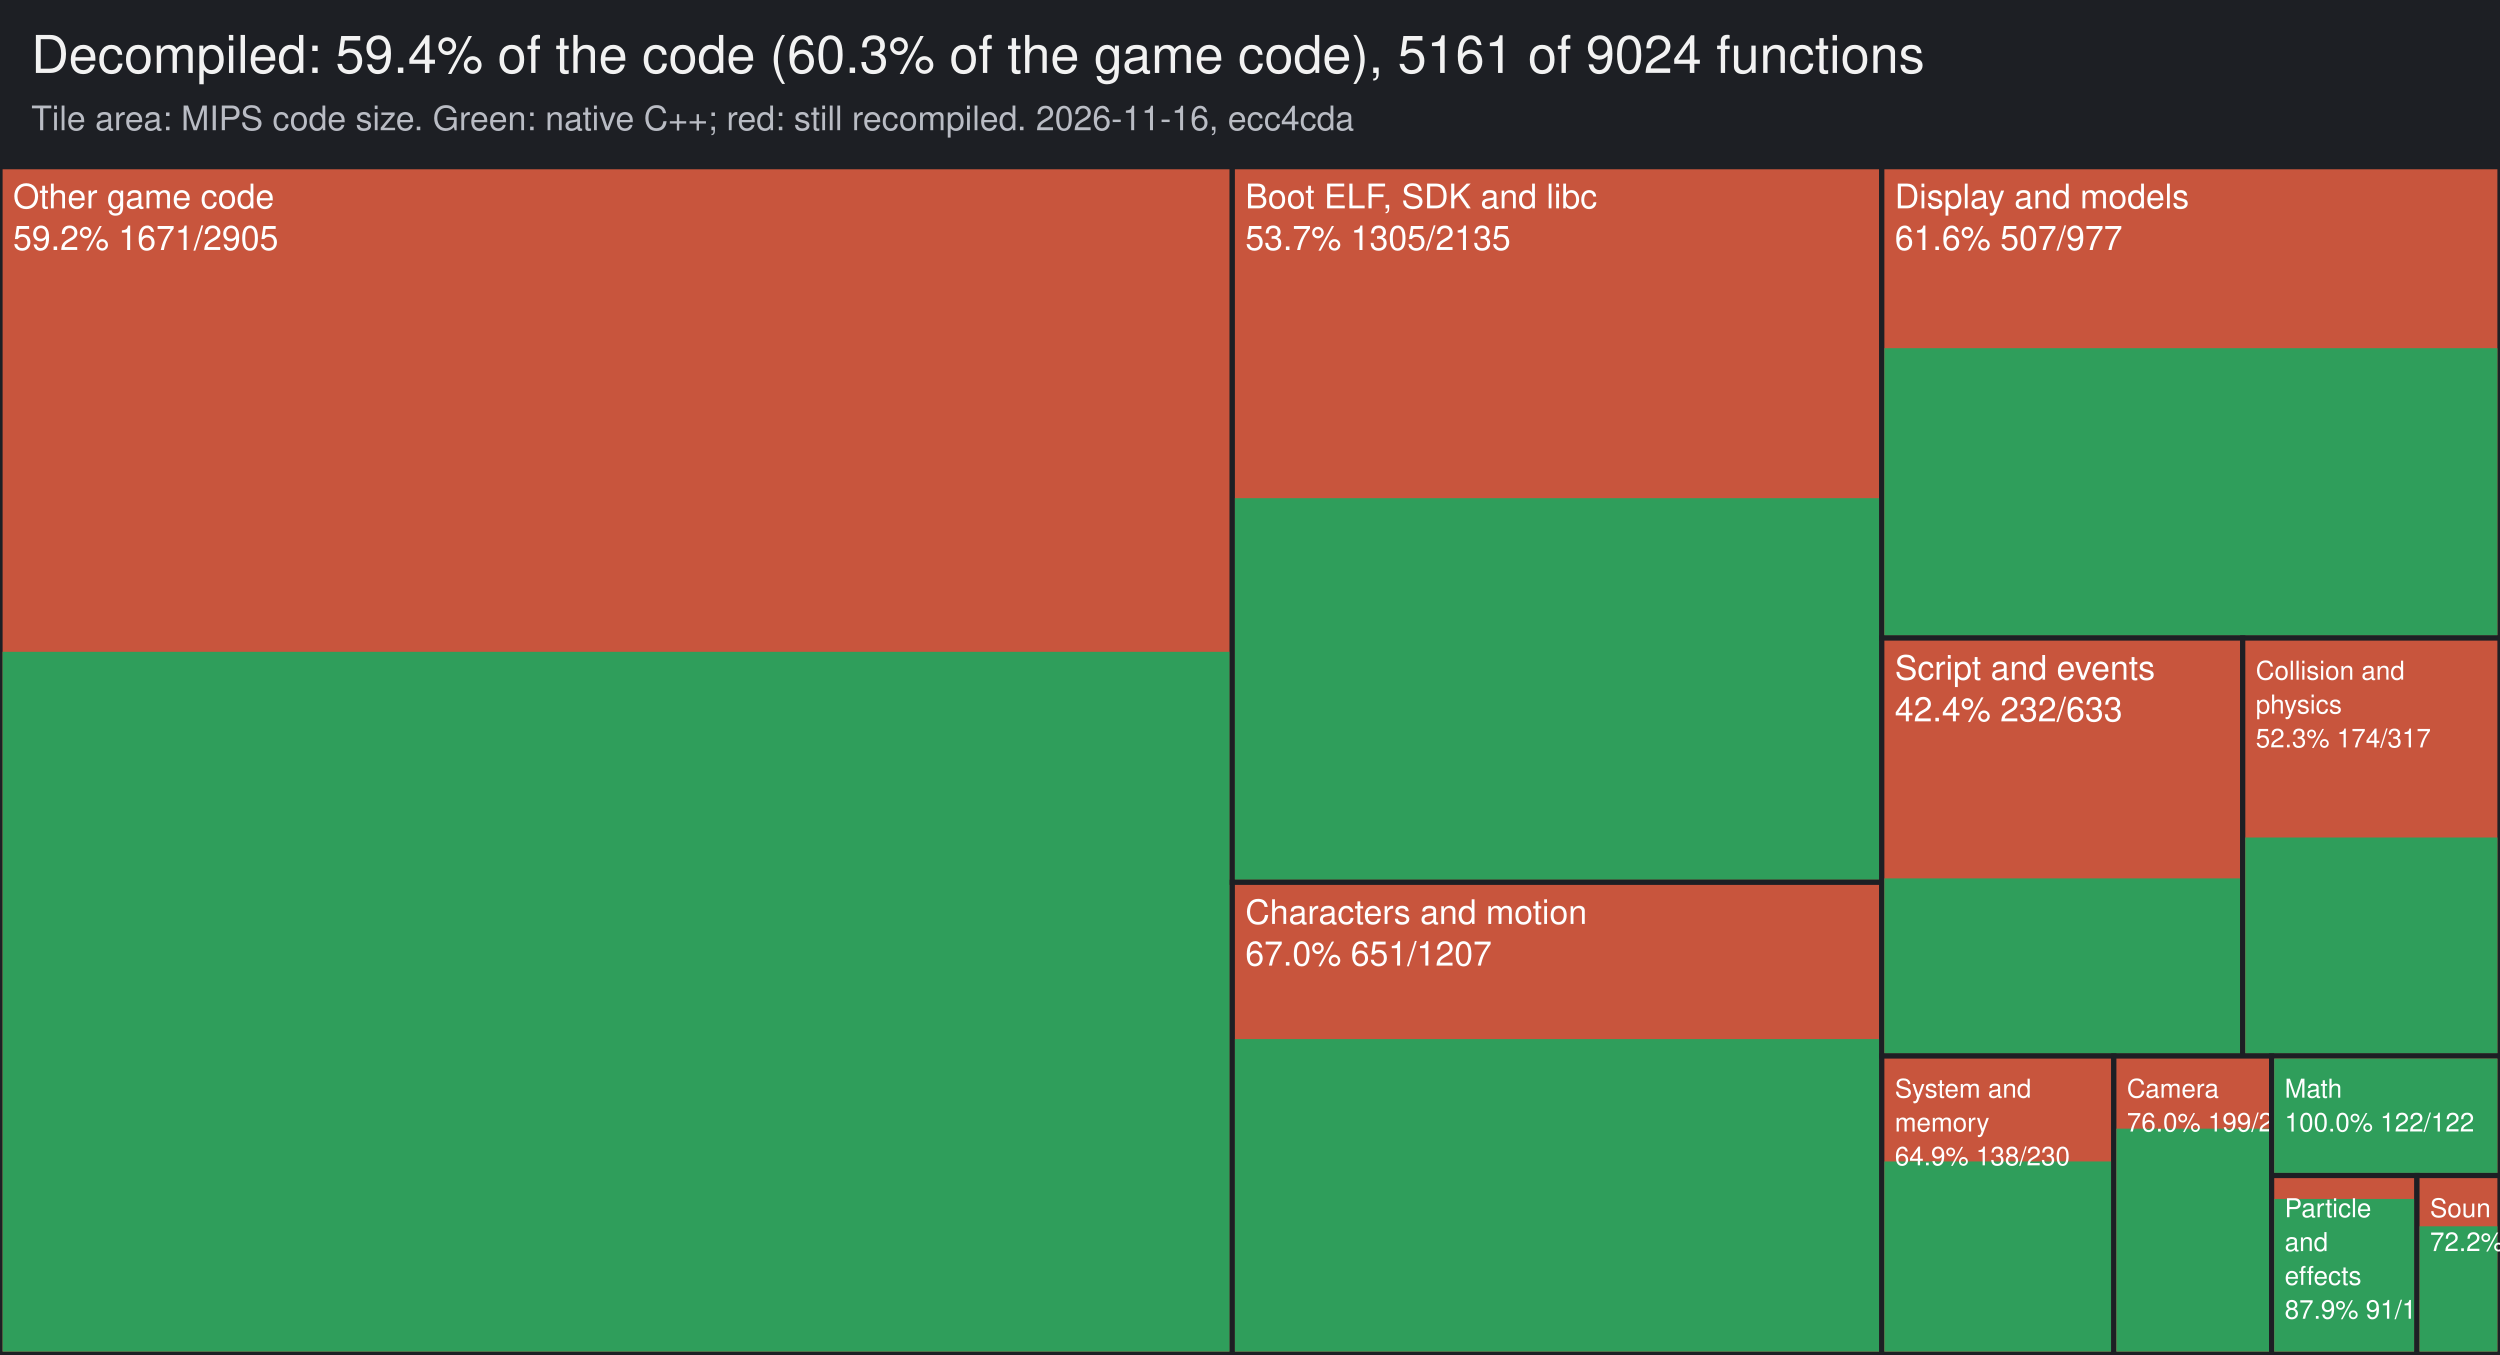
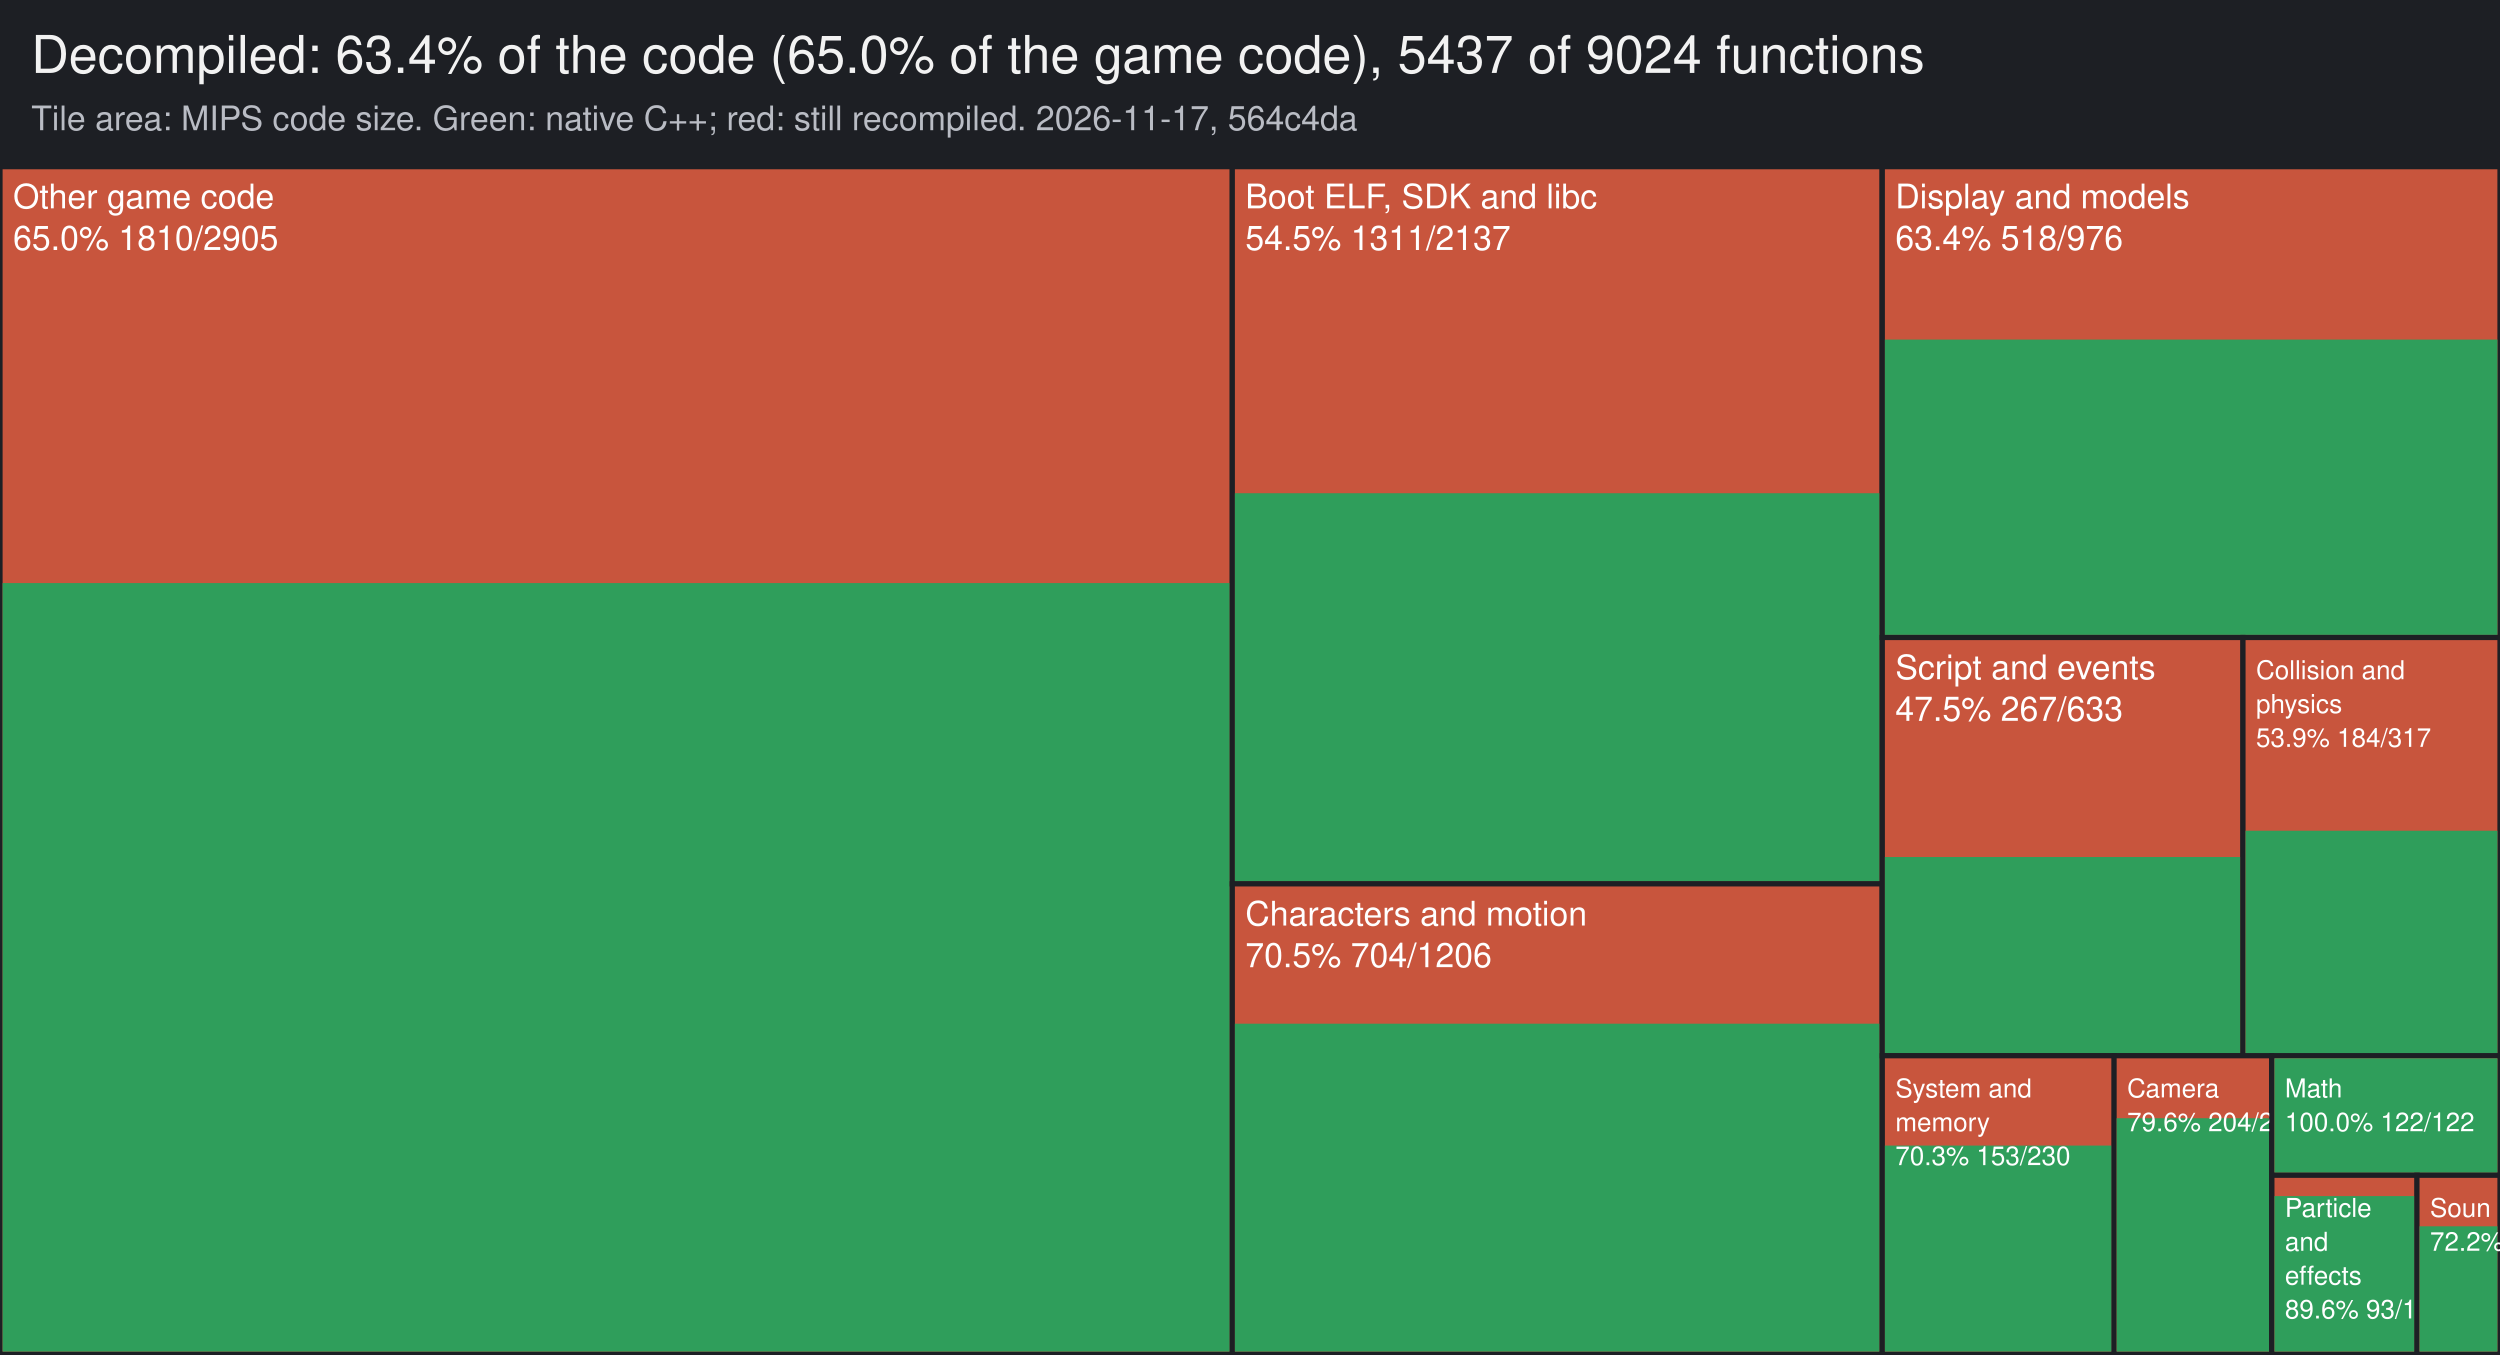
<svg xmlns="http://www.w3.org/2000/svg" width="960" height="520" font-family="Helvetica, Arial, sans-serif">
  <rect width="100%" height="100%" fill="#1d1f24" />
-   <text x="12" y="28" font-size="20" fill="#f2f2f2">Decompiled: 59.4% of the code (60.3% of the game code), 5161 of 9024 functions</text>
-   <text x="12" y="50" font-size="13" fill="#b9bcc4">Tile area: MIPS code size. Green: native C++; red: still recompiled. 2026-11-16, ecc4cda</text>
+   <text x="12" y="28" font-size="20" fill="#f2f2f2">Decompiled: 63.4% of the code (65.0% of the game code), 5437 of 9024 functions</text>
+   <text x="12" y="50" font-size="13" fill="#b9bcc4">Tile area: MIPS code size. Green: native C++; red: still recompiled. 2026-11-17, 564c4da</text>
  <rect x="0.0" y="64.0" width="473.2" height="456.0" fill="#c8553d" stroke="#1d1f24" stroke-width="2" />
-   <rect x="1.0" y="250.3" width="471.2" height="268.7" fill="#2f9e5b" />
+   <rect x="1.0" y="223.9" width="471.2" height="295.1" fill="#2f9e5b" />
  <text x="5.0" y="80.0" font-size="13" fill="#ffffff">Other game code</text>
-   <text x="5.0" y="96.0" font-size="13" fill="#ffffff">59.2%  1671/2905</text>
-   <rect x="473.2" y="64.0" width="249.4" height="274.8" fill="#c8553d" stroke="#1d1f24" stroke-width="2" />
-   <rect x="474.2" y="191.3" width="247.4" height="146.5" fill="#2f9e5b" />
+   <text x="5.0" y="96.0" font-size="13" fill="#ffffff">65.0%  1810/2905</text>
+   <rect x="473.2" y="64.0" width="249.5" height="275.4" fill="#c8553d" stroke="#1d1f24" stroke-width="2" />
+   <rect x="474.2" y="189.4" width="247.5" height="149.0" fill="#2f9e5b" />
  <text x="478.2" y="80.0" font-size="13" fill="#ffffff">Boot ELF, SDK and libc</text>
-   <text x="478.2" y="96.0" font-size="13" fill="#ffffff">53.7%  1305/2135</text>
-   <rect x="473.2" y="338.8" width="249.4" height="181.2" fill="#c8553d" stroke="#1d1f24" stroke-width="2" />
-   <rect x="474.2" y="399.0" width="247.4" height="120.0" fill="#2f9e5b" />
-   <text x="478.2" y="354.8" font-size="13" fill="#ffffff">Characters and motion</text>
-   <text x="478.2" y="370.8" font-size="13" fill="#ffffff">67.0%  651/1207</text>
-   <rect x="722.6" y="64.0" width="237.4" height="181.0" fill="#c8553d" stroke="#1d1f24" stroke-width="2" />
-   <rect x="723.6" y="133.7" width="235.4" height="110.3" fill="#2f9e5b" />
-   <text x="727.6" y="80.0" font-size="13" fill="#ffffff">Display and models</text>
-   <text x="727.6" y="96.0" font-size="13" fill="#ffffff">61.6%  507/977</text>
-   <rect x="722.6" y="245.0" width="138.6" height="160.5" fill="#c8553d" stroke="#1d1f24" stroke-width="2" />
-   <rect x="723.6" y="337.3" width="136.6" height="67.2" fill="#2f9e5b" />
-   <text x="727.6" y="261.0" font-size="13" fill="#ffffff">Script and events</text>
-   <text x="727.6" y="277.0" font-size="13" fill="#ffffff">42.4%  232/633</text>
-   <rect x="861.2" y="245.0" width="98.8" height="160.5" fill="#c8553d" stroke="#1d1f24" stroke-width="2" />
-   <rect x="862.2" y="321.6" width="96.8" height="82.9" fill="#2f9e5b" />
-   <text x="866.2" y="261.0" font-size="10" fill="#ffffff">Collision and</text>
-   <text x="866.2" y="274.0" font-size="10" fill="#ffffff">physics</text>
-   <text x="866.2" y="287.0" font-size="10" fill="#ffffff">52.3%  174/317</text>
-   <rect x="722.6" y="405.5" width="89.1" height="114.5" fill="#c8553d" stroke="#1d1f24" stroke-width="2" />
-   <rect x="723.6" y="446.0" width="87.1" height="73.0" fill="#2f9e5b" />
-   <text x="727.6" y="421.5" font-size="10" fill="#ffffff">System and</text>
-   <text x="727.6" y="434.5" font-size="10" fill="#ffffff">memory</text>
-   <text x="727.6" y="447.5" font-size="10" fill="#ffffff">64.9%  138/230</text>
-   <rect x="811.7" y="405.5" width="60.6" height="114.5" fill="#c8553d" stroke="#1d1f24" stroke-width="2" />
-   <rect x="812.7" y="433.4" width="58.6" height="85.6" fill="#2f9e5b" />
-   <text x="816.7" y="421.5" font-size="10" fill="#ffffff">Camera</text>
-   <text x="816.7" y="434.5" font-size="10" fill="#ffffff">76.0%  199/282</text>
-   <rect x="872.3" y="405.5" width="87.7" height="45.9" fill="#c8553d" stroke="#1d1f24" stroke-width="2" />
-   <rect x="873.3" y="406.5" width="85.7" height="43.9" fill="#2f9e5b" />
-   <text x="877.3" y="421.5" font-size="10" fill="#ffffff">Math</text>
-   <text x="877.3" y="434.5" font-size="10" fill="#ffffff">100.0%  122/122</text>
-   <rect x="872.3" y="451.4" width="55.8" height="68.6" fill="#c8553d" stroke="#1d1f24" stroke-width="2" />
-   <rect x="873.3" y="460.4" width="53.8" height="58.6" fill="#2f9e5b" />
-   <text x="877.3" y="467.4" font-size="10" fill="#ffffff">Particle</text>
-   <text x="877.3" y="480.4" font-size="10" fill="#ffffff">and</text>
-   <text x="877.3" y="493.4" font-size="10" fill="#ffffff">effects</text>
-   <text x="877.3" y="506.4" font-size="10" fill="#ffffff">87.9%  91/114</text>
-   <rect x="928.1" y="451.4" width="31.9" height="68.6" fill="#c8553d" stroke="#1d1f24" stroke-width="2" />
+   <text x="478.2" y="96.0" font-size="13" fill="#ffffff">54.5%  1311/2137</text>
+   <rect x="473.2" y="339.4" width="249.5" height="180.6" fill="#c8553d" stroke="#1d1f24" stroke-width="2" />
+   <rect x="474.2" y="393.1" width="247.5" height="125.9" fill="#2f9e5b" />
+   <text x="478.2" y="355.4" font-size="13" fill="#ffffff">Characters and motion</text>
+   <text x="478.2" y="371.4" font-size="13" fill="#ffffff">70.5%  704/1206</text>
+   <rect x="722.8" y="64.0" width="237.2" height="180.8" fill="#c8553d" stroke="#1d1f24" stroke-width="2" />
+   <rect x="723.8" y="130.4" width="235.2" height="113.4" fill="#2f9e5b" />
+   <text x="727.8" y="80.0" font-size="13" fill="#ffffff">Display and models</text>
+   <text x="727.8" y="96.0" font-size="13" fill="#ffffff">63.4%  518/976</text>
+   <rect x="722.8" y="244.8" width="138.5" height="160.6" fill="#c8553d" stroke="#1d1f24" stroke-width="2" />
+   <rect x="723.8" y="329.1" width="136.5" height="75.3" fill="#2f9e5b" />
+   <text x="727.8" y="260.8" font-size="13" fill="#ffffff">Script and events</text>
+   <text x="727.8" y="276.8" font-size="13" fill="#ffffff">47.5%  267/633</text>
+   <rect x="861.3" y="244.8" width="98.7" height="160.6" fill="#c8553d" stroke="#1d1f24" stroke-width="2" />
+   <rect x="862.3" y="319.0" width="96.7" height="85.5" fill="#2f9e5b" />
+   <text x="866.3" y="260.8" font-size="10" fill="#ffffff">Collision and</text>
+   <text x="866.3" y="273.8" font-size="10" fill="#ffffff">physics</text>
+   <text x="866.3" y="286.8" font-size="10" fill="#ffffff">53.9%  184/317</text>
+   <rect x="722.8" y="405.4" width="89.1" height="114.6" fill="#c8553d" stroke="#1d1f24" stroke-width="2" />
+   <rect x="723.8" y="439.9" width="87.1" height="79.1" fill="#2f9e5b" />
+   <text x="727.8" y="421.4" font-size="10" fill="#ffffff">System and</text>
+   <text x="727.8" y="434.4" font-size="10" fill="#ffffff">memory</text>
+   <text x="727.8" y="447.4" font-size="10" fill="#ffffff">70.3%  153/230</text>
+   <rect x="811.8" y="405.4" width="60.5" height="114.6" fill="#c8553d" stroke="#1d1f24" stroke-width="2" />
+   <rect x="812.8" y="429.4" width="58.5" height="89.6" fill="#2f9e5b" />
+   <text x="816.8" y="421.4" font-size="10" fill="#ffffff">Camera</text>
+   <text x="816.8" y="434.4" font-size="10" fill="#ffffff">79.6%  204/282</text>
+   <rect x="872.4" y="405.4" width="87.6" height="45.9" fill="#c8553d" stroke="#1d1f24" stroke-width="2" />
+   <rect x="873.4" y="406.4" width="85.6" height="43.9" fill="#2f9e5b" />
+   <text x="877.4" y="421.4" font-size="10" fill="#ffffff">Math</text>
+   <text x="877.4" y="434.4" font-size="10" fill="#ffffff">100.0%  122/122</text>
+   <rect x="872.4" y="451.3" width="55.8" height="68.7" fill="#c8553d" stroke="#1d1f24" stroke-width="2" />
+   <rect x="873.4" y="459.3" width="53.8" height="59.7" fill="#2f9e5b" />
+   <text x="877.4" y="467.3" font-size="10" fill="#ffffff">Particle</text>
+   <text x="877.4" y="480.3" font-size="10" fill="#ffffff">and</text>
+   <text x="877.4" y="493.3" font-size="10" fill="#ffffff">effects</text>
+   <text x="877.4" y="506.3" font-size="10" fill="#ffffff">89.6%  93/114</text>
+   <rect x="928.1" y="451.3" width="31.9" height="68.7" fill="#c8553d" stroke="#1d1f24" stroke-width="2" />
  <rect x="929.1" y="470.9" width="29.9" height="48.1" fill="#2f9e5b" />
-   <text x="933.1" y="467.4" font-size="10" fill="#ffffff">Soun</text>
-   <text x="933.1" y="480.4" font-size="10" fill="#ffffff">72.2%  71/102</text>
+   <text x="933.1" y="467.3" font-size="10" fill="#ffffff">Soun</text>
+   <text x="933.1" y="480.3" font-size="10" fill="#ffffff">72.2%  71/102</text>
</svg>
